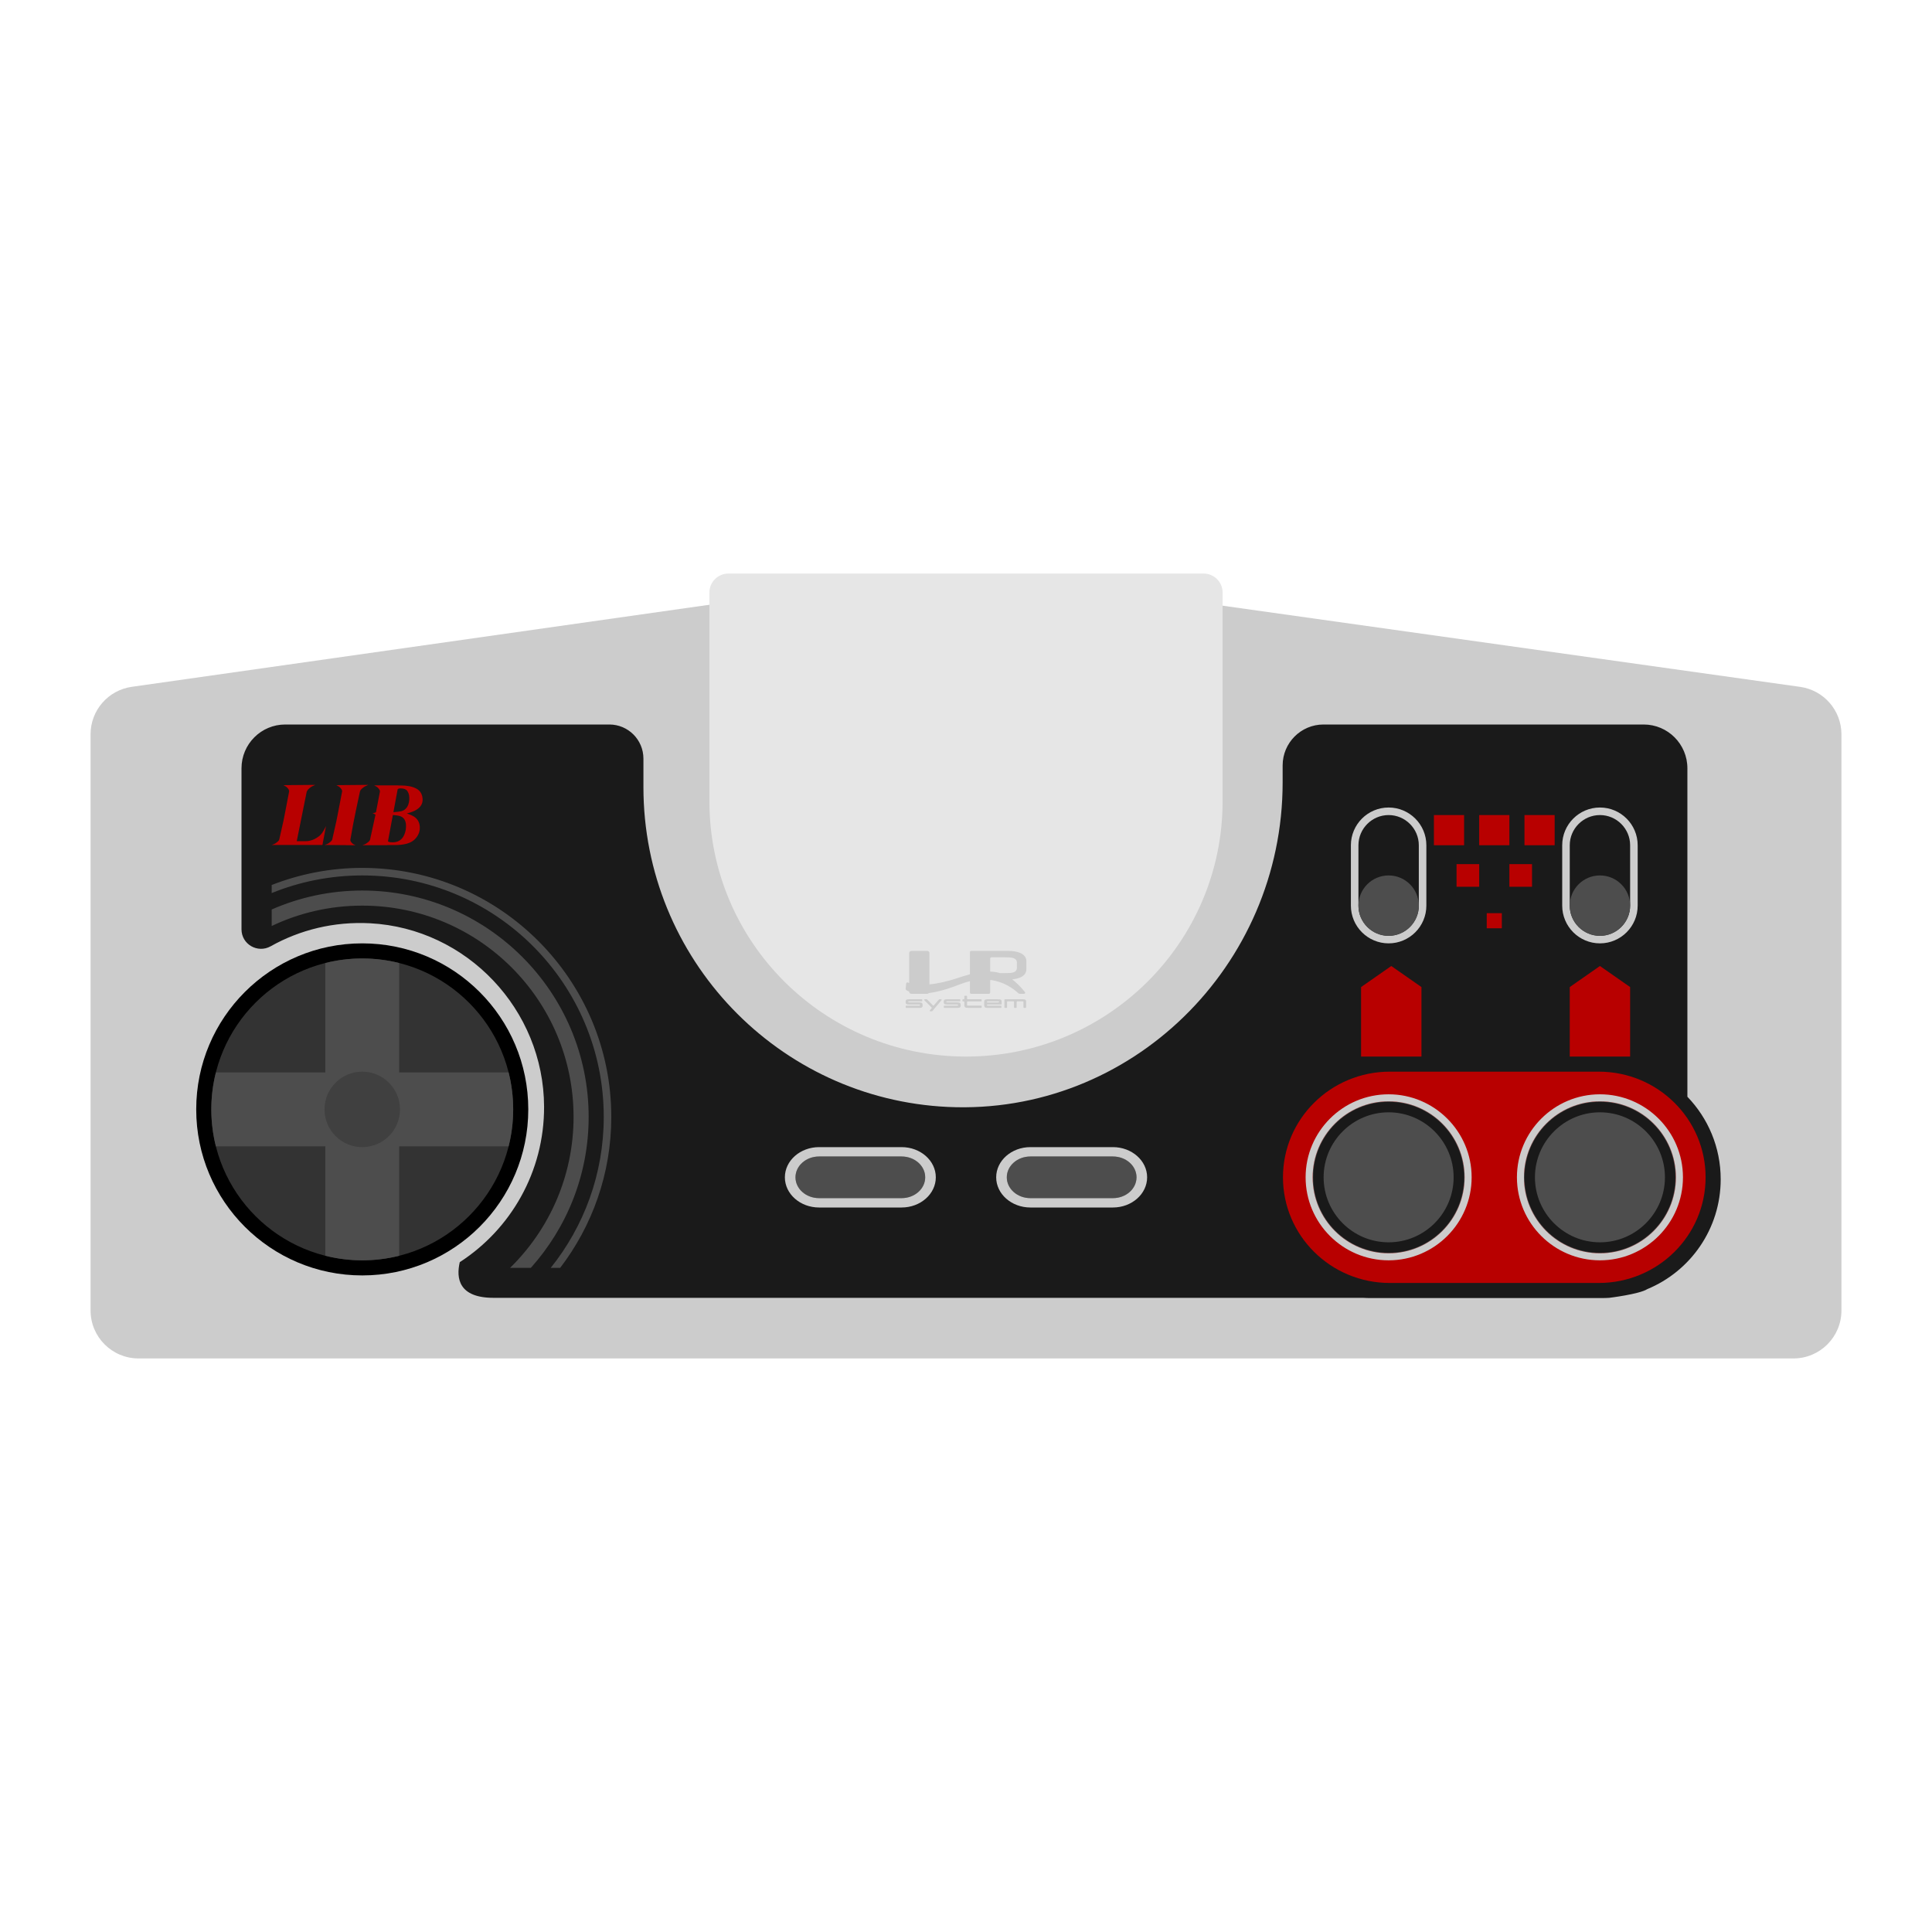
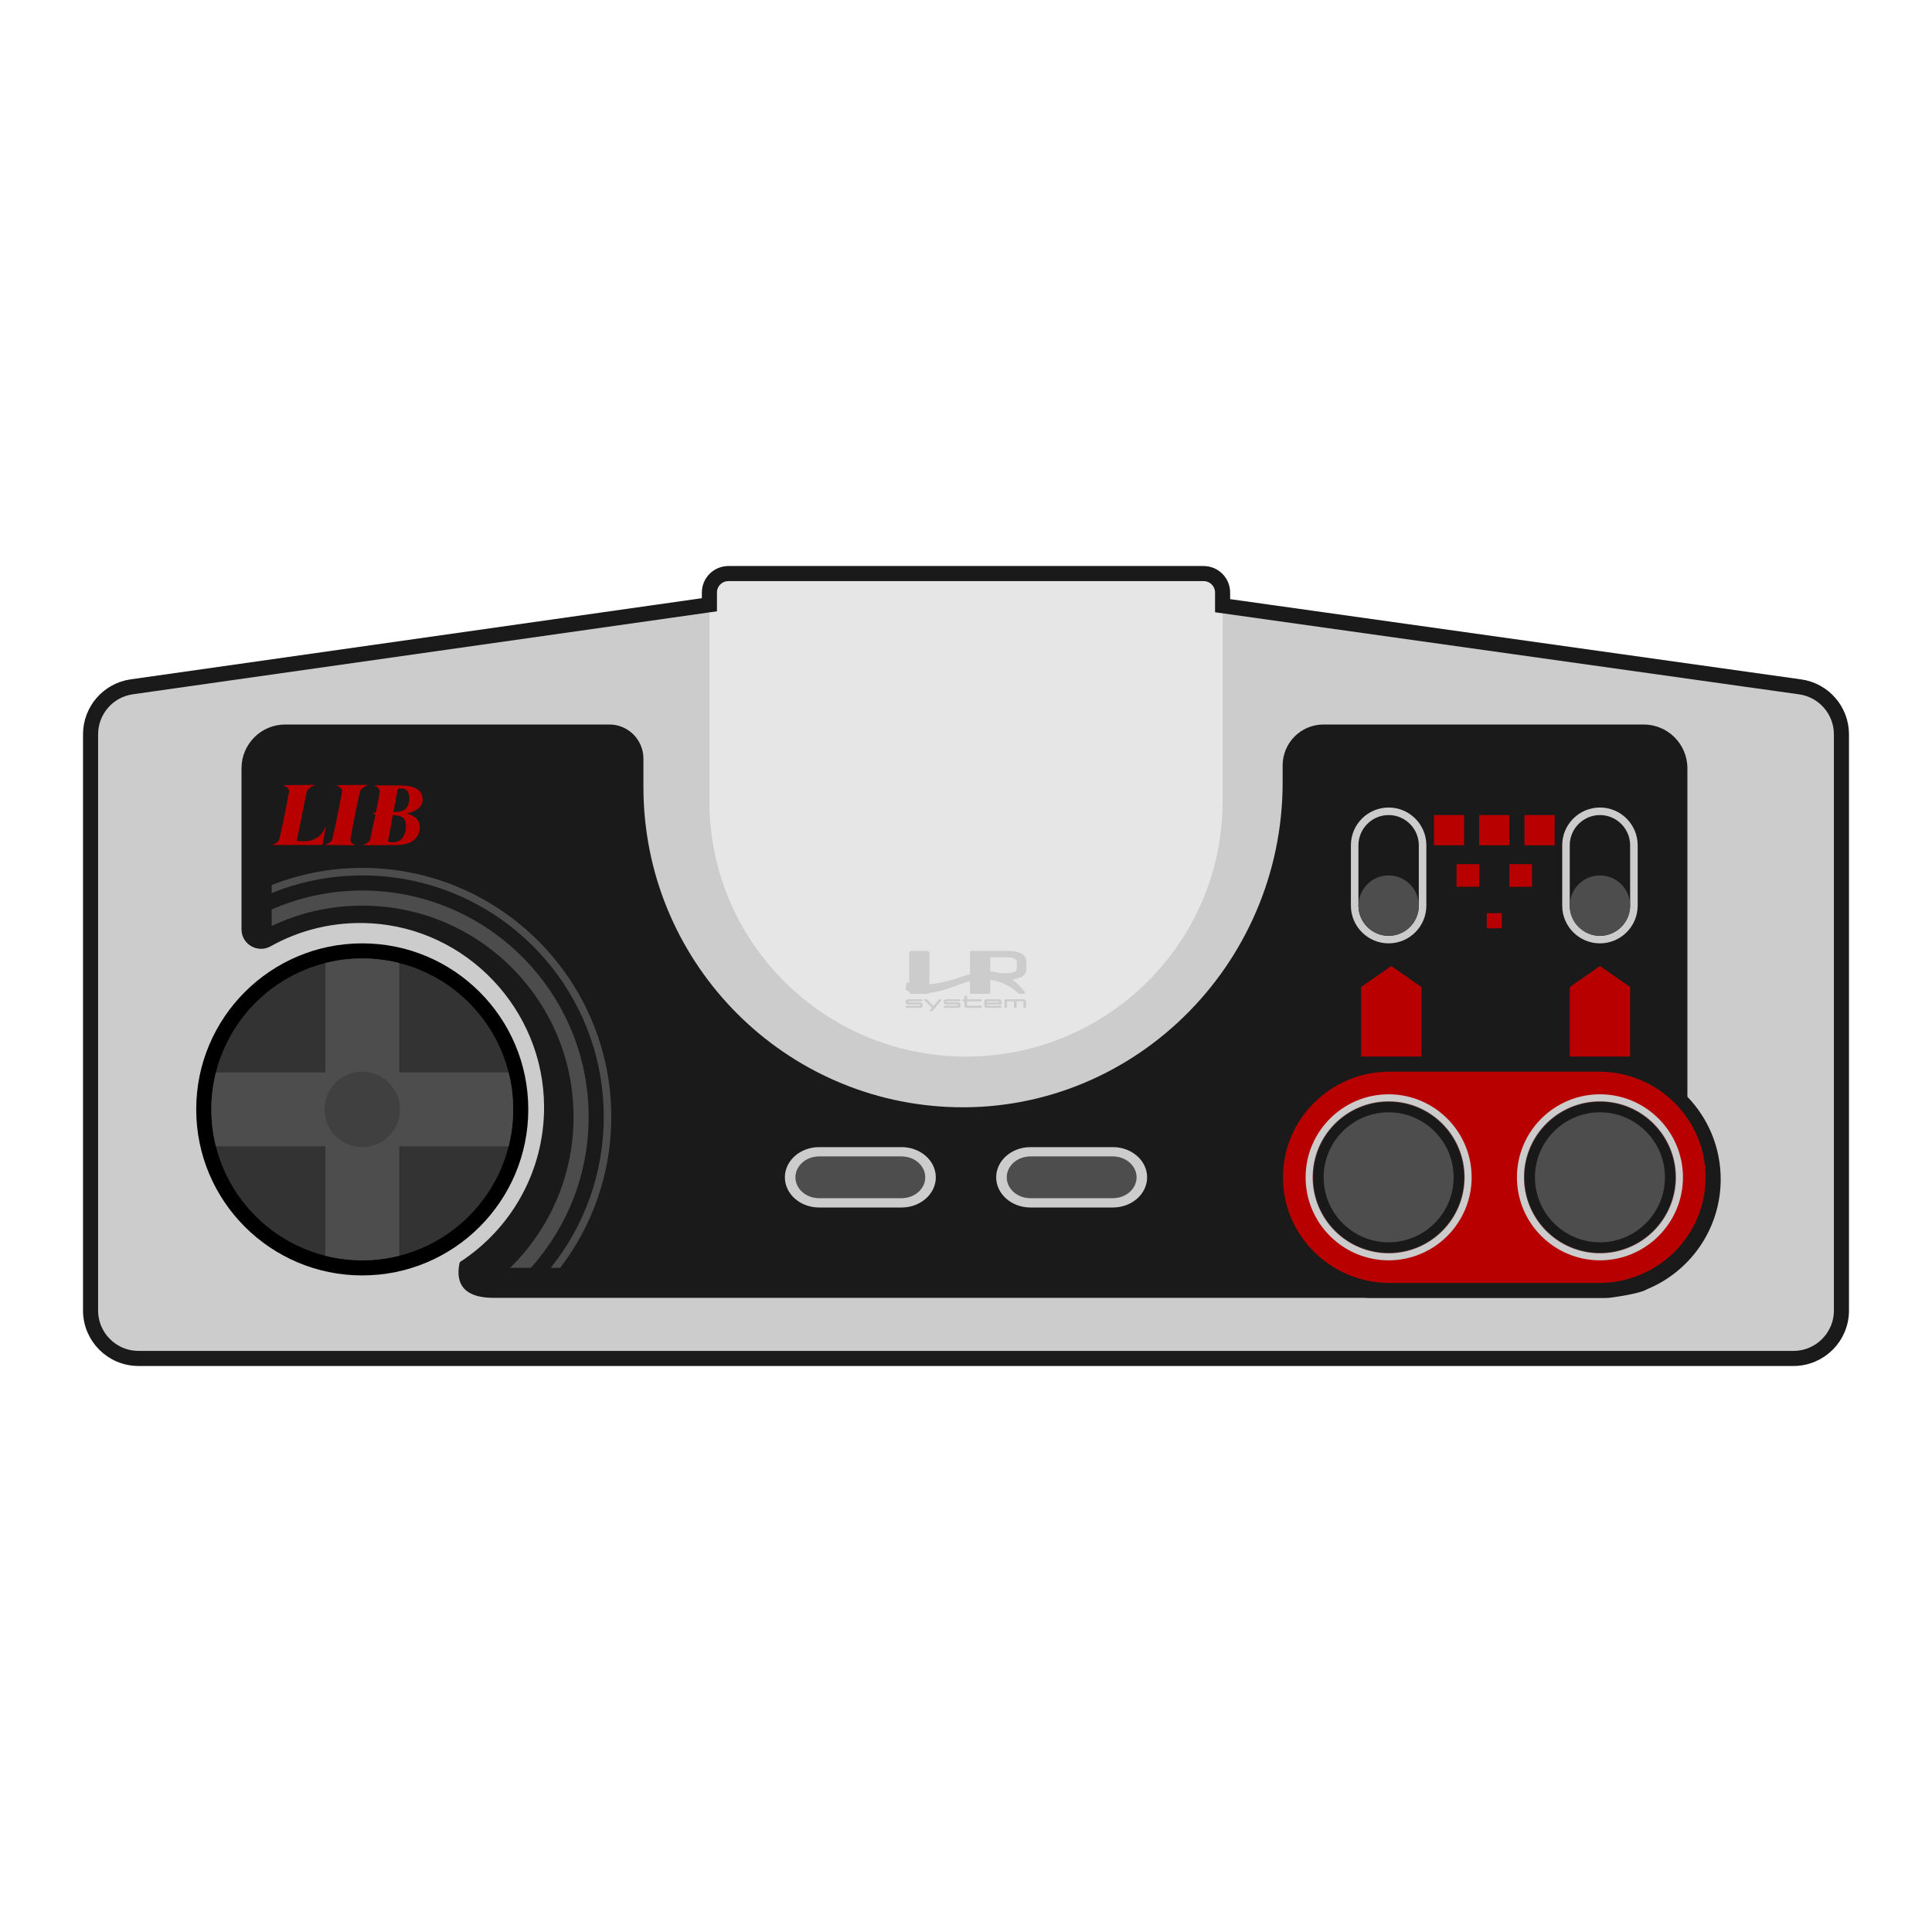
<svg xmlns="http://www.w3.org/2000/svg" viewBox="0 0 341.333 341.333" height="256" width="256" xml:space="preserve" id="svg2" version="1.1">
  <defs id="defs6">
    <clipPath id="clipPath18" clipPathUnits="userSpaceOnUse">
      <path id="path16" d="M 0,256 H 256 V 0 H 0 Z" />
    </clipPath>
    <clipPath id="clipPath26" clipPathUnits="userSpaceOnUse">
      <path id="path24" d="M 4,188 H 252 V 68 H 4 Z" />
    </clipPath>
  </defs>
  <g id="g36" transform="matrix(1.333333,0,0,-1.333333,16,231.5263)">
    <path d="m 0,0 c 0,-3.51 2.845,-6.355 6.355,-6.355 h 219.29 c 3.51,0 6.355,2.845 6.355,6.355 v 76.338 c 0,3.168 -2.333,5.852 -5.47,6.293 l -77.918,10.952 c -0.293,0.041 -0.589,0.062 -0.884,0.062 H 83.371 c -0.299,0 -0.598,-0.021 -0.894,-0.064 L 5.461,82.638 C 2.328,82.193 0,79.511 0,76.346" style="fill:#cccccc;fill-opacity:1;fill-rule:nonzero;stroke:none" id="path38" />
  </g>
  <g id="g40" transform="matrix(1.333333,0,0,-1.333333,304,208.3439)" style="fill:#1a1a1a">
    <path d="m 0,0 c 0,4.248 -1.682,8.1 -4.412,10.932 v 43.52 c 0,3.207 -2.594,5.806 -5.795,5.806 h -42.422 c -2.991,0 -5.415,-2.43 -5.415,-5.426 v -2.261 c 0,-24.316 -20.116,-44.122 -44.359,-42.988 -22.456,1.051 -40.34,19.625 -40.34,42.385 v 3.768 c 0,2.497 -2.021,4.522 -4.514,4.522 h -42.948 c -3.201,0 -5.795,-2.599 -5.795,-5.806 V 33.121 c 0,-1.989 2.134,-3.218 3.867,-2.249 3.867,2.164 8.383,3.303 13.183,3.048 12.812,-0.683 23,-11.446 23.043,-24.3 0.029,-8.645 -4.431,-16.244 -11.172,-20.606 -0.494,-2.129 -0.149,-4.725 4.477,-4.725 h 115.204 c 0.313,-0.019 0.628,-0.031 0.946,-0.031 h 30.74 c 0.318,0 0.633,0.012 0.946,0.031 0,0 4.005,0.487 5.038,1.154 C -4.019,-12.199 0,-6.571 0,0" style="fill:#1a1a1a;fill-opacity:1;fill-rule:nonzero;stroke:none" id="path42" />
  </g>
  <g id="g44" transform="matrix(1.333333,0,0,-1.333333,212.6363,101.3333)">
    <path d="m 0,0 h -62.954 c -1.394,0 -2.523,-1.124 -2.523,-2.51 v -27.661 c 0,-18.683 15.222,-33.829 34,-33.829 18.778,0 34,15.146 34,33.829 V -2.51 C 2.523,-1.124 1.393,0 0,0" style="fill:#e6e6e6;fill-opacity:1;fill-rule:nonzero;stroke:none" id="path46" />
  </g>
  <g id="g48" transform="matrix(1.333333,0,0,-1.333333,93.33333,196)">
    <path d="m 0,0 c 0,-12.15 -9.85,-22 -22,-22 -12.15,0 -22,9.85 -22,22 0,12.15 9.85,22 22,22 C -9.85,22 0,12.15 0,0" style="fill:#000000;fill-opacity:1;fill-rule:nonzero;stroke:none" id="path50" />
  </g>
  <g id="g52" transform="matrix(1.333333,0,0,-1.333333,90.66666,196)" style="fill:#333333">
    <path d="m 0,0 c 0,-11.046 -8.954,-20 -20,-20 -11.046,0 -20,8.954 -20,20 0,11.046 8.954,20 20,20 C -8.954,20 0,11.046 0,0" style="fill:#333333;fill-opacity:1;fill-rule:nonzero;stroke:none" id="path54" />
  </g>
  <g id="g56" transform="matrix(1.333333,0,0,-1.333333,70.5248,170.1407)" style="fill:#4d4d4d">
    <path d="M 0,0 C -1.566,0.394 -3.205,0.605 -4.894,0.605 -6.582,0.605 -8.221,0.394 -9.787,0 v -14.501 h -14.501 c -0.394,-1.566 -0.606,-3.205 -0.606,-4.894 0,-1.688 0.212,-3.327 0.606,-4.893 h 14.501 v -14.501 c 1.566,-0.394 3.205,-0.606 4.893,-0.606 1.689,0 3.328,0.212 4.894,0.606 v 14.501 h 14.501 c 0.394,1.566 0.605,3.205 0.605,4.893 0,1.689 -0.211,3.328 -0.605,4.894 H 0 Z" style="fill:#4d4d4d;fill-opacity:1;fill-rule:nonzero;stroke:none" id="path58" />
  </g>
  <g id="g60" transform="matrix(1.333333,0,0,-1.333333,70.66666,196)">
    <path d="m 0,0 c 0,-2.761 -2.239,-5 -5,-5 -2.761,0 -5,2.239 -5,5 0,2.761 2.239,5 5,5 2.761,0 5,-2.239 5,-5" style="fill:#404040;fill-opacity:1;fill-rule:nonzero;stroke:none" id="path62" />
  </g>
  <g id="g64" transform="matrix(1.333333,0,0,-1.333333,282.4616,189.3333)">
    <path d="m 0,0 h -27.692 c -7.817,0 -14.154,-6.268 -14.154,-14 0,-7.732 6.337,-14 14.154,-14 H 0 c 7.817,0 14.154,6.268 14.154,14 C 14.154,-6.268 7.817,0 0,0" style="fill:#b80000;fill-opacity:1;fill-rule:nonzero;stroke:none" id="path66" />
  </g>
  <g id="g68" transform="matrix(1.333333,0,0,-1.333333,258.7584,208)" style="fill:#4d4d4d">
    <path d="m 0,0 c 0,-5.561 -4.508,-10.069 -10.069,-10.069 -5.561,0 -10.069,4.508 -10.069,10.069 0,5.561 4.508,10.069 10.069,10.069 C -4.508,10.069 0,5.561 0,0" style="fill:#4d4d4d;fill-opacity:1;fill-rule:nonzero;stroke:none" id="path70" />
  </g>
  <g id="g72" transform="matrix(1.333333,0,0,-1.333333,245.3333,194.6667)">
    <path d="m 0,0 c -5.523,0 -10,-4.477 -10,-10 0,-5.523 4.477,-10 10,-10 5.523,0 10,4.477 10,10 C 10,-4.477 5.523,0 0,0 m 0,-1.387 c 4.749,0 8.613,-3.864 8.613,-8.613 0,-4.749 -3.864,-8.613 -8.613,-8.613 -4.749,0 -8.613,3.864 -8.613,8.613 0,4.749 3.864,8.613 8.613,8.613" style="fill:#191919;fill-opacity:1;fill-rule:nonzero;stroke:none" id="path74" />
  </g>
  <g id="g76" transform="matrix(1.333333,0,0,-1.333333,245.3333,193.3333)">
    <path d="m 0,0 c -6.065,0 -11,-4.935 -11,-11 0,-6.065 4.935,-11 11,-11 6.065,0 11,4.935 11,11 C 11,-4.935 6.065,0 0,0 m 0,-0.931 c 5.561,0 10.069,-4.508 10.069,-10.069 0,-5.561 -4.508,-10.069 -10.069,-10.069 -5.561,0 -10.069,4.508 -10.069,10.069 0,5.561 4.508,10.069 10.069,10.069" style="fill:#cccccc;fill-opacity:1;fill-rule:nonzero;stroke:none" id="path78" />
  </g>
  <g id="g80" transform="matrix(1.333333,0,0,-1.333333,296.0917,208)" style="fill:#4d4d4d">
    <path d="m 0,0 c 0,-5.561 -4.508,-10.069 -10.069,-10.069 -5.561,0 -10.069,4.508 -10.069,10.069 0,5.561 4.508,10.069 10.069,10.069 C -4.508,10.069 0,5.561 0,0" style="fill:#4d4d4d;fill-opacity:1;fill-rule:nonzero;stroke:none" id="path82" />
  </g>
  <g id="g84" transform="matrix(1.333333,0,0,-1.333333,282.6667,194.6667)">
    <path d="m 0,0 c -5.523,0 -10,-4.477 -10,-10 0,-5.523 4.477,-10 10,-10 5.523,0 10,4.477 10,10 C 10,-4.477 5.523,0 0,0 m 0,-1.387 c 4.749,0 8.613,-3.864 8.613,-8.613 0,-4.749 -3.864,-8.613 -8.613,-8.613 -4.749,0 -8.613,3.864 -8.613,8.613 0,4.749 3.864,8.613 8.613,8.613" style="fill:#191919;fill-opacity:1;fill-rule:nonzero;stroke:none" id="path86" />
  </g>
  <g id="g88" transform="matrix(1.333333,0,0,-1.333333,282.6667,193.3333)">
    <path d="m 0,0 c -6.065,0 -11,-4.935 -11,-11 0,-6.065 4.935,-11 11,-11 6.065,0 11,4.935 11,11 C 11,-4.935 6.065,0 0,0 m 0,-0.931 c 5.561,0 10.069,-4.508 10.069,-10.069 0,-5.561 -4.508,-10.069 -10.069,-10.069 -5.561,0 -10.069,4.508 -10.069,10.069 0,5.561 4.508,10.069 10.069,10.069" style="fill:#cccccc;fill-opacity:1;fill-rule:nonzero;stroke:none" id="path90" />
  </g>
  <g id="g92" transform="matrix(1.333333,0,0,-1.333333,163.4584,208)" style="fill:#4d4d4d">
    <path d="m 0,0 c 0,-1.524 -1.399,-2.759 -3.125,-2.759 h -10.938 c -1.725,0 -3.124,1.235 -3.124,2.759 0,1.524 1.399,2.759 3.124,2.759 H -3.125 C -1.399,2.759 0,1.524 0,0" style="fill:#4d4d4d;fill-opacity:1;fill-rule:nonzero;stroke:none" id="path94" />
  </g>
  <g id="g96" transform="matrix(1.333333,0,0,-1.333333,159.2917,202.6667)">
    <path d="m 0,0 h -10.938 c -2.498,0 -4.531,-1.794 -4.531,-4 0,-2.206 2.033,-4 4.531,-4 H 0 c 2.499,0 4.531,1.794 4.531,4 0,2.206 -2.032,4 -4.531,4 M 0,-1.241 C 1.726,-1.241 3.125,-2.476 3.125,-4 3.125,-5.524 1.726,-6.759 0,-6.759 h -10.938 c -1.725,0 -3.125,1.235 -3.125,2.759 0,1.524 1.4,2.759 3.125,2.759 H 0" style="fill:#cccccc;fill-opacity:1;fill-rule:nonzero;stroke:none" id="path98" />
  </g>
  <g id="g100" transform="matrix(1.333333,0,0,-1.333333,200.7916,208)" style="fill:#4d4d4d">
    <path d="m 0,0 c 0,-1.524 -1.399,-2.759 -3.125,-2.759 h -10.938 c -1.725,0 -3.124,1.235 -3.124,2.759 0,1.524 1.399,2.759 3.124,2.759 H -3.125 C -1.399,2.759 0,1.524 0,0" style="fill:#4d4d4d;fill-opacity:1;fill-rule:nonzero;stroke:none" id="path102" />
  </g>
  <g id="g104" transform="matrix(1.333333,0,0,-1.333333,196.6249,202.6667)">
    <path d="m 0,0 h -10.938 c -2.498,0 -4.531,-1.794 -4.531,-4 0,-2.206 2.033,-4 4.531,-4 H 0 c 2.499,0 4.531,1.794 4.531,4 0,2.206 -2.032,4 -4.531,4 M 0,-1.241 C 1.726,-1.241 3.125,-2.476 3.125,-4 3.125,-5.524 1.726,-6.759 0,-6.759 h -10.938 c -1.725,0 -3.125,1.235 -3.125,2.759 0,1.524 1.4,2.759 3.125,2.759 H 0" style="fill:#cccccc;fill-opacity:1;fill-rule:nonzero;stroke:none" id="path106" />
  </g>
  <g id="g108" transform="matrix(1.333333,0,0,-1.333333,282.6667,165.3333)" style="fill:#1a1a1a">
    <path d="m 0,0 v 0 c -2.2,0 -4,1.8 -4,4 v 8 c 0,2.2 1.8,4 4,4 2.2,0 4,-1.8 4,-4 V 4 C 4,1.8 2.2,0 0,0" style="fill:#1a1a1a;fill-opacity:1;fill-rule:nonzero;stroke:none" id="path110" />
  </g>
  <g id="g112" transform="matrix(1.333333,0,0,-1.333333,282.6667,142.6667)">
    <path d="m 0,0 c -2.757,0 -5,-2.243 -5,-5 v -8 c 0,-2.757 2.243,-5 5,-5 2.757,0 5,2.243 5,5 v 8 C 5,-2.243 2.757,0 0,0 m 0,-1 c 2.2,0 4,-1.8 4,-4 v -8 c 0,-2.2 -1.8,-4 -4,-4 -2.2,0 -4,1.8 -4,4 v 8 c 0,2.2 1.8,4 4,4" style="fill:#cccccc;fill-opacity:1;fill-rule:nonzero;stroke:none" id="path114" />
  </g>
  <g id="g116" transform="matrix(1.333333,0,0,-1.333333,288,160)" style="fill:#4d4d4d">
    <path d="m 0,0 c 0,-2.209 -1.791,-4 -4,-4 -2.209,0 -4,1.791 -4,4 0,2.209 1.791,4 4,4 2.209,0 4,-1.791 4,-4" style="fill:#4d4d4d;fill-opacity:1;fill-rule:nonzero;stroke:none" id="path118" />
  </g>
  <g id="g120" transform="matrix(1.333333,0,0,-1.333333,245.3333,165.3333)" style="fill:#1a1a1a">
    <path d="m 0,0 v 0 c -2.2,0 -4,1.8 -4,4 v 8 c 0,2.2 1.8,4 4,4 2.2,0 4,-1.8 4,-4 V 4 C 4,1.8 2.2,0 0,0" style="fill:#1a1a1a;fill-opacity:1;fill-rule:nonzero;stroke:none" id="path122" />
  </g>
  <g id="g124" transform="matrix(1.333333,0,0,-1.333333,245.3333,142.6667)">
    <path d="m 0,0 c -2.757,0 -5,-2.243 -5,-5 v -8 c 0,-2.757 2.243,-5 5,-5 2.757,0 5,2.243 5,5 v 8 C 5,-2.243 2.757,0 0,0 m 0,-1 c 2.2,0 4,-1.8 4,-4 v -8 c 0,-2.2 -1.8,-4 -4,-4 -2.2,0 -4,1.8 -4,4 v 8 c 0,2.2 1.8,4 4,4" style="fill:#cccccc;fill-opacity:1;fill-rule:nonzero;stroke:none" id="path126" />
  </g>
  <g id="g128" transform="matrix(1.333333,0,0,-1.333333,250.6667,160)" style="fill:#4d4d4d">
    <path d="m 0,0 c 0,-2.209 -1.791,-4 -4,-4 -2.209,0 -4,1.791 -4,4 0,2.209 1.791,4 4,4 2.209,0 4,-1.791 4,-4" style="fill:#4d4d4d;fill-opacity:1;fill-rule:nonzero;stroke:none" id="path130" />
  </g>
  <path d="m 258.667,149.333 h -5.333 V 144 h 5.333 z" style="fill:#b80000;fill-opacity:1;fill-rule:nonzero;stroke:none;stroke-width:1.333" id="path132" />
  <path d="m 261.333,156.667 h -4 v -4 h 4 z" style="fill:#b80000;fill-opacity:1;fill-rule:nonzero;stroke:none;stroke-width:1.333" id="path134" />
  <path d="m 266.667,149.333 h -5.333 V 144 h 5.333 z" style="fill:#b80000;fill-opacity:1;fill-rule:nonzero;stroke:none;stroke-width:1.333" id="path136" />
  <path d="m 274.667,149.333 h -5.333 V 144 h 5.333 z" style="fill:#b80000;fill-opacity:1;fill-rule:nonzero;stroke:none;stroke-width:1.333" id="path138" />
  <path d="m 270.667,156.667 h -4 v -4 h 4 z" style="fill:#b80000;fill-opacity:1;fill-rule:nonzero;stroke:none;stroke-width:1.333" id="path140" />
  <path d="m 265.333,164 h -2.667 v -2.667 h 2.667 z" style="fill:#b80000;fill-opacity:1;fill-rule:nonzero;stroke:none;stroke-width:1.333" id="path142" />
  <g id="g144" transform="matrix(1.333333,0,0,-1.333333,59.4244,138.7161)">
    <path d="M 0,0 C 0.193,-0.097 0.386,-0.194 0.513,-0.335 0.64,-0.477 0.797,-0.658 0.76,-0.85 L 0.269,-3.419 C 0.23,-3.62 0.061,-4.506 0.025,-4.667 L -0.538,-7.17 C -0.59,-7.401 -0.827,-7.545 -0.995,-7.671 -1.164,-7.797 -1.356,-7.861 -1.548,-7.925 L 2.557,-7.963 C 2.393,-7.898 2.229,-7.834 2.113,-7.707 1.997,-7.58 1.82,-7.434 1.862,-7.201 l 0.372,2.065 0.355,1.764 0.544,2.551 c 0.041,0.195 0.27,0.377 0.453,0.52 0.182,0.143 0.413,0.24 0.643,0.338 z" style="fill:#b80000;fill-opacity:1;fill-rule:nonzero;stroke:none" id="path146" />
  </g>
  <g id="g148" transform="matrix(1.333333,0,0,-1.333333,56.31786,147.7737)">
    <path d="m 0,0 c -0.441,-0.333 -1.046,-0.626 -1.685,-0.626 h -1.232 l 1.329,6.598 0.03,10e-4 c 0.041,0.194 0.27,0.376 0.453,0.519 0.183,0.143 0.413,0.24 0.644,0.338 L -4.691,6.793 C -4.498,6.696 -4.305,6.599 -4.178,6.458 -4.051,6.316 -3.894,6.136 -3.931,5.943 L -4.422,3.374 C -4.46,3.173 -4.629,2.288 -4.666,2.126 l -0.563,-2.503 c -0.051,-0.231 -0.289,-0.375 -0.457,-0.501 -0.168,-0.126 -0.36,-0.19 -0.552,-0.254 H 0.486 L 0.958,1.373 C 0.699,0.853 0.441,0.333 0,0" style="fill:#b80000;fill-opacity:1;fill-rule:nonzero;stroke:none" id="path150" />
  </g>
  <g id="g152" transform="matrix(1.333333,0,0,-1.333333,71.44453,147.4292)">
    <path d="m 0,0 c -0.283,-0.692 -0.803,-1.038 -1.559,-1.038 -0.206,0 -0.358,0.015 -0.457,0.046 -0.065,0.022 -0.118,0.05 -0.16,0.085 l 0.649,3.482 C -1.006,2.544 -0.639,2.478 -0.426,2.375 -0.038,2.187 0.174,1.822 0.211,1.28 0.24,0.838 0.17,0.411 0,0 M -0.525,6.108 C -0.089,6.108 0.21,5.999 0.372,5.783 0.534,5.566 0.627,5.285 0.65,4.939 0.666,4.709 0.648,4.477 0.598,4.243 0.522,3.882 0.376,3.6 0.161,3.396 -0.011,3.235 -0.202,3.13 -0.414,3.082 -0.608,3.038 -0.955,2.995 -1.456,2.952 L -0.89,5.99 c 0.068,0.078 0.189,0.118 0.365,0.118 M 1.428,2.258 C 1.208,2.435 0.841,2.612 0.33,2.789 0.867,2.92 1.292,3.083 1.604,3.279 2.184,3.64 2.453,4.122 2.413,4.725 2.371,5.348 2.096,5.798 1.587,6.077 1.079,6.355 0.38,6.494 -0.51,6.494 h -0.283 l -0.02,-0.091 0.02,0.105 h -3.213 c 0.193,-0.097 0.386,-0.194 0.513,-0.335 0.126,-0.142 0.284,-0.322 0.247,-0.515 0,0 -0.497,-2.593 -0.5,-2.605 l -0.019,-0.1 C -3.899,2.871 -4.058,2.845 -4.216,2.821 -4.074,2.765 -3.932,2.709 -3.832,2.611 l -0.712,-3.273 c -0.052,-0.231 -0.289,-0.375 -0.457,-0.501 -0.169,-0.126 -0.361,-0.19 -0.553,-0.254 h 3.283 l 0.002,0.01 h 0.966 c 1.261,0 2.145,0.245 2.65,0.736 C 1.852,-0.181 2.082,0.39 2.039,1.04 2.004,1.556 1.801,1.962 1.428,2.258" style="fill:#b80000;fill-opacity:1;fill-rule:nonzero;stroke:none" id="path154" />
  </g>
  <g id="g156" transform="matrix(1.333333,0,0,-1.333333,179.6595,171.0032)">
    <path d="M 0,0 C 0,-0.321 -0.193,-0.529 -0.579,-0.623 -0.761,-0.668 -1.096,-0.69 -1.585,-0.69 h -0.642 c -0.409,0.122 -0.843,0.19 -1.314,0.205 v 1.358 0.374 c 0,0.087 0.077,0.158 0.172,0.158 h 1.594 c 0.562,0 0.93,-0.017 1.105,-0.05 C -0.223,1.26 0,1.047 0,0.715 Z M 0.425,1.986 C 0.009,2.164 -0.509,2.252 -1.129,2.252 h -4.796 -0.127 c -0.095,0 -0.171,-0.07 -0.171,-0.157 v -2.943 c -0.465,-0.121 -0.96,-0.27 -1.492,-0.449 -1.599,-0.538 -2.875,-0.793 -3.875,-0.889 v 3.059 1.105 c 0,0.152 -0.133,0.274 -0.298,0.274 h -2.086 -10e-4 c -0.164,0 -0.298,-0.122 -0.298,-0.274 v -3.977 c -0.071,0.023 -0.132,0.046 -0.183,0.067 -0.097,0.04 -0.205,-0.03 -0.216,-0.14 l -0.072,-0.699 c -0.006,-0.059 0.018,-0.115 0.063,-0.149 0.071,-0.054 0.201,-0.144 0.408,-0.232 v -0.007 c 0,-0.151 0.134,-0.274 0.298,-0.274 h 2.087 v 0 c 0.09,0 0.17,0.037 0.225,0.095 1.018,0.134 2.349,0.469 4.081,1.15 0.472,0.186 0.925,0.327 1.359,0.429 v -0.294 -1.222 c 0,-0.087 0.076,-0.158 0.171,-0.158 h 2.34 v 0 c 0.095,0 0.171,0.071 0.171,0.158 v 1.58 c 0,0.037 0.015,0.07 0.037,0.097 1.735,-0.229 2.967,-1.082 3.691,-1.755 0.055,-0.052 0.129,-0.08 0.205,-0.08 h 0.557 c 0.125,0 0.195,0.139 0.117,0.233 -0.574,0.694 -1.123,1.255 -1.692,1.684 0.406,0.036 0.756,0.117 1.051,0.244 0.553,0.233 0.83,0.604 0.83,1.114 v 1.031 c 0,0.504 -0.277,0.875 -0.83,1.113" style="fill:#cccccc;fill-opacity:1;fill-rule:nonzero;stroke:none" id="path158" />
  </g>
  <g id="g160" transform="matrix(1.333333,0,0,-1.333333,162.9384,177.2569)">
    <path d="m 0,0 c -0.012,0.023 -0.035,0.044 -0.069,0.064 -0.073,0.04 -0.202,0.06 -0.387,0.06 h -1.332 c -0.041,0 -0.074,0.03 -0.074,0.068 v 0.001 c 0,0.038 0.033,0.068 0.074,0.068 h 1.716 c 0.041,0 0.075,0.031 0.075,0.068 v 0.134 c 0,0.038 -0.034,0.069 -0.075,0.069 h -1.731 c -0.112,0 -0.201,-0.015 -0.266,-0.044 -0.035,-0.015 -0.064,-0.043 -0.09,-0.084 -0.03,-0.047 -0.045,-0.117 -0.045,-0.209 0,-0.158 0.039,-0.258 0.117,-0.3 0.068,-0.036 0.18,-0.054 0.337,-0.054 h 1.377 c 0.041,0 0.074,-0.031 0.074,-0.069 v -0.015 c 0,-0.037 -0.033,-0.068 -0.074,-0.068 h -1.743 c -0.041,0 -0.074,-0.03 -0.074,-0.068 v -0.158 c 0,-0.038 0.033,-0.068 0.074,-0.068 h 1.746 c 0.108,0 0.191,0.009 0.249,0.029 0.058,0.02 0.101,0.053 0.13,0.099 0.027,0.042 0.04,0.108 0.04,0.196 0,0.052 -0.005,0.106 -0.014,0.161 C 0.025,-0.064 0.013,-0.024 0,0" style="fill:#cccccc;fill-opacity:1;fill-rule:nonzero;stroke:none" id="path162" />
  </g>
  <g id="g164" transform="matrix(1.333333,0,0,-1.333333,166.2652,176.5483)">
    <path d="m 0,0 h -0.225 c -0.023,0 -0.044,-0.01 -0.059,-0.026 l -0.681,-0.789 c -0.029,-0.033 -0.083,-0.034 -0.113,-0.003 l -0.771,0.795 C -1.863,-0.008 -1.883,0 -1.904,0 h -0.269 c -0.065,0 -0.099,-0.071 -0.055,-0.114 l 0.976,-0.98 c 0.025,-0.025 0.026,-0.062 0.004,-0.089 l -0.253,-0.295 c -0.039,-0.045 -0.004,-0.111 0.058,-0.111 h 0.229 c 0.023,0 0.044,0.01 0.058,0.027 L 0.059,-0.11 C 0.096,-0.065 0.062,0 0,0" style="fill:#cccccc;fill-opacity:1;fill-rule:nonzero;stroke:none" id="path166" />
  </g>
  <g id="g168" transform="matrix(1.333333,0,0,-1.333333,169.6639,177.2569)">
    <path d="m 0,0 c -0.012,0.023 -0.035,0.044 -0.069,0.064 -0.073,0.04 -0.202,0.06 -0.387,0.06 h -1.332 c -0.041,0 -0.074,0.03 -0.074,0.068 v 0.001 c 0,0.038 0.033,0.068 0.074,0.068 h 1.716 c 0.041,0 0.075,0.031 0.075,0.068 v 0.134 c 0,0.038 -0.034,0.069 -0.075,0.069 h -1.731 c -0.112,0 -0.201,-0.015 -0.266,-0.044 -0.035,-0.015 -0.064,-0.043 -0.09,-0.084 -0.03,-0.047 -0.045,-0.117 -0.045,-0.209 0,-0.158 0.039,-0.258 0.117,-0.3 0.068,-0.036 0.18,-0.054 0.337,-0.054 h 1.377 c 0.041,0 0.074,-0.031 0.074,-0.069 v -0.015 c 0,-0.037 -0.033,-0.068 -0.074,-0.068 h -1.743 c -0.041,0 -0.074,-0.03 -0.074,-0.068 v -0.158 c 0,-0.038 0.033,-0.068 0.074,-0.068 h 1.746 c 0.108,0 0.191,0.009 0.249,0.029 0.058,0.02 0.101,0.053 0.13,0.099 0.027,0.042 0.04,0.108 0.04,0.196 0,0.052 -0.005,0.106 -0.014,0.161 C 0.025,-0.064 0.013,-0.024 0,0" style="fill:#cccccc;fill-opacity:1;fill-rule:nonzero;stroke:none" id="path170" />
  </g>
  <g id="g172" transform="matrix(1.333333,0,0,-1.333333,173.3321,176.5483)">
    <path d="m 0,0 h -1.782 c -0.041,0 -0.074,0.031 -0.074,0.068 v 0.328 c 0,0.038 -0.033,0.069 -0.074,0.069 h -0.218 c -0.041,0 -0.075,-0.031 -0.075,-0.069 V 0.068 C -2.223,0.031 -2.256,0 -2.297,0 h -0.1 c -0.041,0 -0.074,-0.031 -0.074,-0.068 v -0.141 c 0,-0.038 0.033,-0.068 0.074,-0.068 h 0.1 c 0.041,0 0.074,-0.031 0.074,-0.069 v -0.399 c 10e-4,-0.108 0.019,-0.192 0.054,-0.252 0.018,-0.033 0.05,-0.061 0.097,-0.086 0.06,-0.035 0.169,-0.053 0.328,-0.054 H 0 c 0.041,0 0.074,0.031 0.074,0.068 v 0.165 c 0,0.038 -0.033,0.069 -0.074,0.069 h -1.782 c -0.041,0 -0.074,0.03 -0.074,0.068 v 0.421 c 0,0.038 0.033,0.069 0.074,0.069 H 0 c 0.041,0 0.074,0.03 0.074,0.068 v 0.141 C 0.074,-0.031 0.041,0 0,0" style="fill:#cccccc;fill-opacity:1;fill-rule:nonzero;stroke:none" id="path174" />
  </g>
  <g id="g176" transform="matrix(1.333333,0,0,-1.333333,176.4965,177.018)">
    <path d="m 0,0 c 0,-0.038 -0.033,-0.068 -0.074,-0.068 h -1.448 c -0.041,0 -0.074,0.03 -0.074,0.068 v 0.014 c 0,0.037 0.033,0.068 0.074,0.068 h 1.448 C -0.033,0.082 0,0.051 0,0.014 Z M 0.212,0.314 C 0.163,0.339 0.038,0.352 -0.163,0.352 H -1.596 C -1.718,0.352 -1.809,0.328 -1.867,0.281 -1.931,0.23 -1.963,0.152 -1.963,0.046 V -0.43 c 0,-0.115 0.028,-0.202 0.084,-0.26 0.06,-0.063 0.154,-0.095 0.283,-0.095 h 1.843 c 0.041,0 0.074,0.031 0.074,0.069 v 0.158 c 0,0.037 -0.033,0.068 -0.074,0.068 h -1.769 c -0.041,0 -0.074,0.031 -0.074,0.068 v 0.015 c 0,0.038 0.033,0.068 0.074,0.068 h 1.796 c 0.041,0 0.074,0.031 0.074,0.069 v 0.232 C 0.348,0.09 0.336,0.176 0.311,0.222 0.29,0.263 0.257,0.294 0.212,0.314" style="fill:#cccccc;fill-opacity:1;fill-rule:nonzero;stroke:none" id="path178" />
  </g>
  <g id="g180" transform="matrix(1.333333,0,0,-1.333333,180.8128,176.5483)">
    <path d="M 0,0 H -2.446 C -2.487,0 -2.52,-0.031 -2.52,-0.068 v -1.001 c 0,-0.037 0.033,-0.068 0.074,-0.068 h 0.205 c 0.04,0 0.074,0.031 0.074,0.068 v 0.73 c 0,0.038 0.033,0.069 0.074,0.069 h 0.768 c 0.041,0 0.074,-0.031 0.074,-0.069 v -0.73 c 0,-0.037 0.034,-0.068 0.074,-0.068 h 0.205 c 0.041,0 0.074,0.031 0.074,0.068 v 0.73 c 0,0.038 0.033,0.069 0.074,0.069 h 0.75 C -0.033,-0.27 0,-0.301 0,-0.339 v -0.73 c 0,-0.037 0.033,-0.068 0.074,-0.068 h 0.205 c 0.041,0 0.074,0.031 0.074,0.068 v 0.799 c 0,0.081 -0.022,0.144 -0.067,0.189 C 0.239,-0.028 0.144,-0.001 0,0" style="fill:#cccccc;fill-opacity:1;fill-rule:nonzero;stroke:none" id="path182" />
  </g>
  <g id="g184" transform="matrix(1.333333,0,0,-1.333333,106.6667,197.3333)">
    <path d="m 0,0 c 0,-7.57 -2.634,-14.521 -7.028,-20 h 1.253 C -1.53,-14.446 1,-7.514 1,0 c 0,18.196 -14.804,33 -33,33 -4.233,0 -8.278,-0.81 -12,-2.268 V 29.665 C -40.293,31.166 -36.245,32 -32,32 -14.327,32 0,17.673 0,0" style="fill:#4c4c4c;fill-opacity:1;fill-rule:nonzero;stroke:none" id="path186" />
  </g>
  <g id="g188" transform="matrix(1.333333,0,0,-1.333333,64,157.3333)">
    <path d="M 0,0 C -4.265,0 -8.323,-0.901 -12,-2.512 V -4.698 C -8.363,-2.97 -4.295,-2 0,-2 c 15.464,0 28,-12.536 28,-28 0,-7.837 -3.223,-14.918 -8.412,-20 h 2.749 C 27.098,-44.688 30,-37.678 30,-30 30,-13.458 16.542,0 0,0" style="fill:#4c4c4c;fill-opacity:1;fill-rule:nonzero;stroke:none" id="path190" />
  </g>
  <g id="g192" transform="matrix(1.333333,0,0,-1.333333,245.7995,170.6667)">
    <path d="M 0,0 -4,-2.791 V -12 h 8 v 9.209 z" style="fill:#b80000;fill-opacity:1;fill-rule:nonzero;stroke:none" id="path194" />
  </g>
  <g id="g196" transform="matrix(1.333333,0,0,-1.333333,282.6667,170.6667)">
    <path d="M 0,0 -4,-2.791 V -12 h 8 v 9.209 z" style="fill:#b80000;fill-opacity:1;fill-rule:nonzero;stroke:none" id="path198" />
  </g>
+   <path style="fill:none;fill-opacity:1;fill-rule:nonzero;stroke:#1a1a1a;stroke-width:2;stroke-miterlimit:4;stroke-dasharray:none" d="M 96.523 76 C 95.129 76 94 77.124 94 78.51 L 94 80.133 L 17.461 91.006 C 14.328 91.451 12 94.134 12 97.299 L 12 173.645 C 12 177.155 14.845 180 18.355 180 L 237.645 180 C 241.155 180 244 177.155 244 173.645 L 244 97.307 C 244 94.139 241.666 91.455 238.529 91.014 L 162 80.258 L 162 78.51 C 162 77.124 160.87 76 159.477 76 L 96.523 76 z " transform="scale(1.333333)" id="path897" />
</svg>
